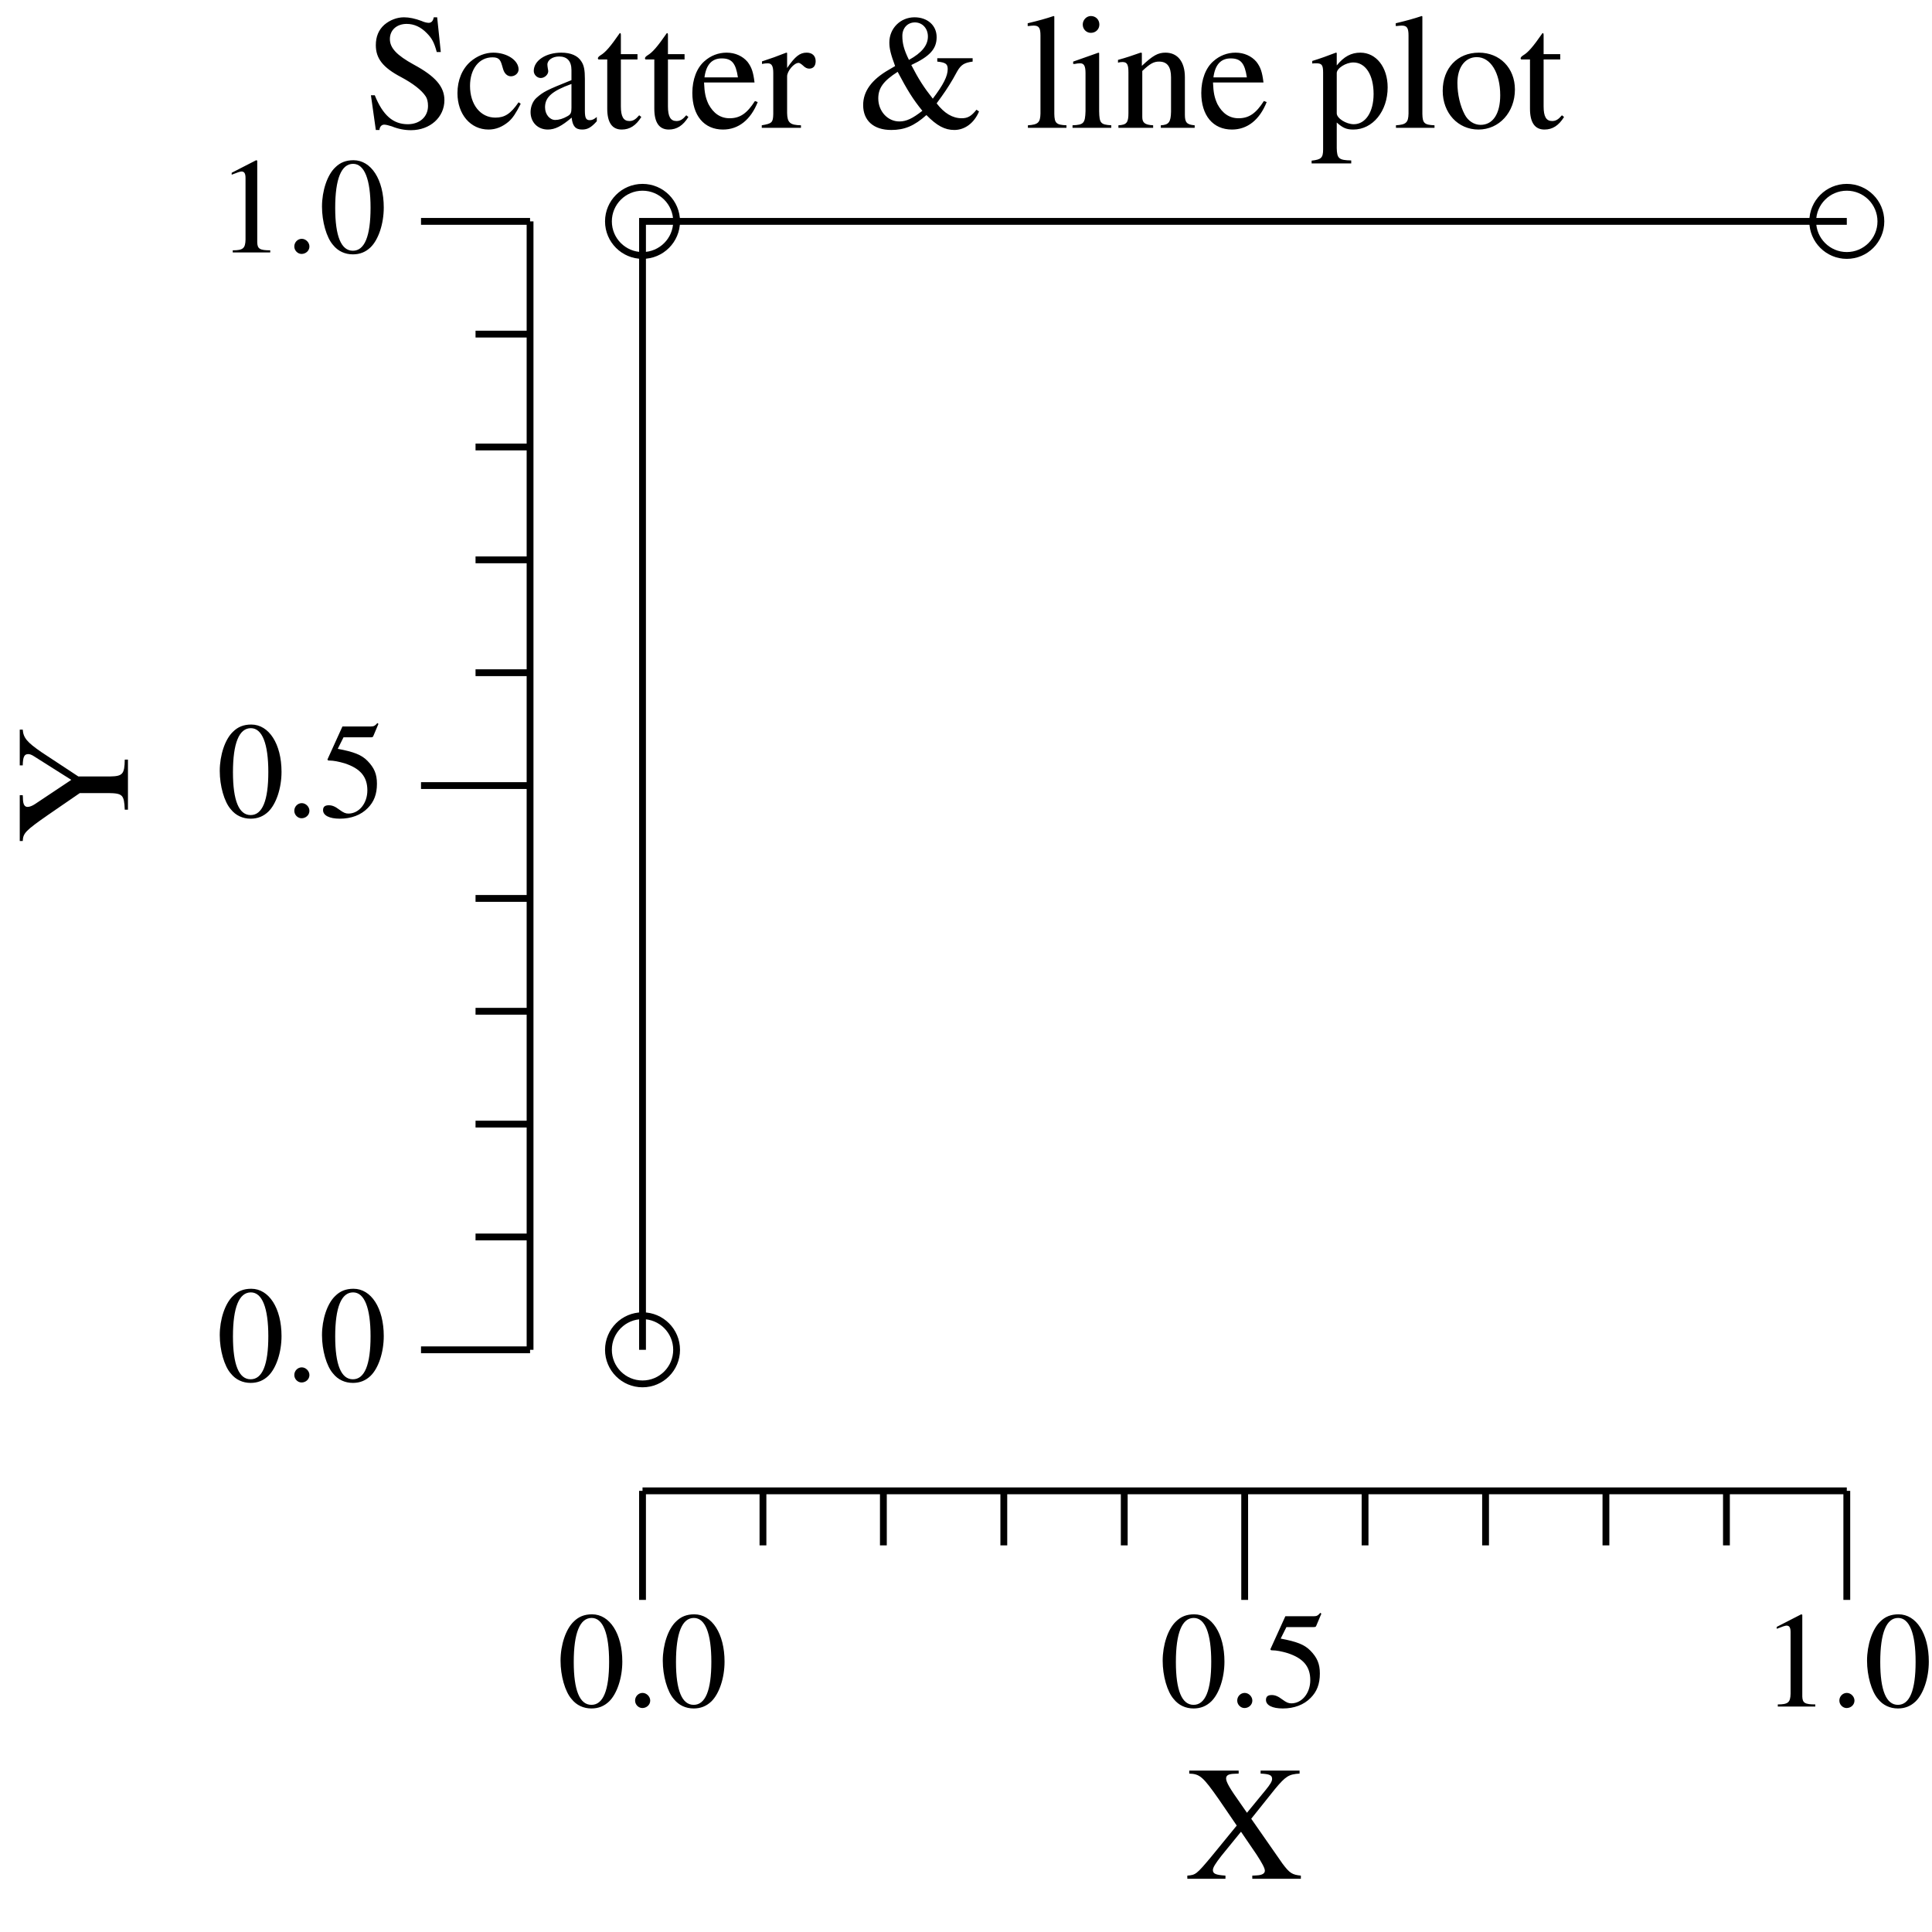
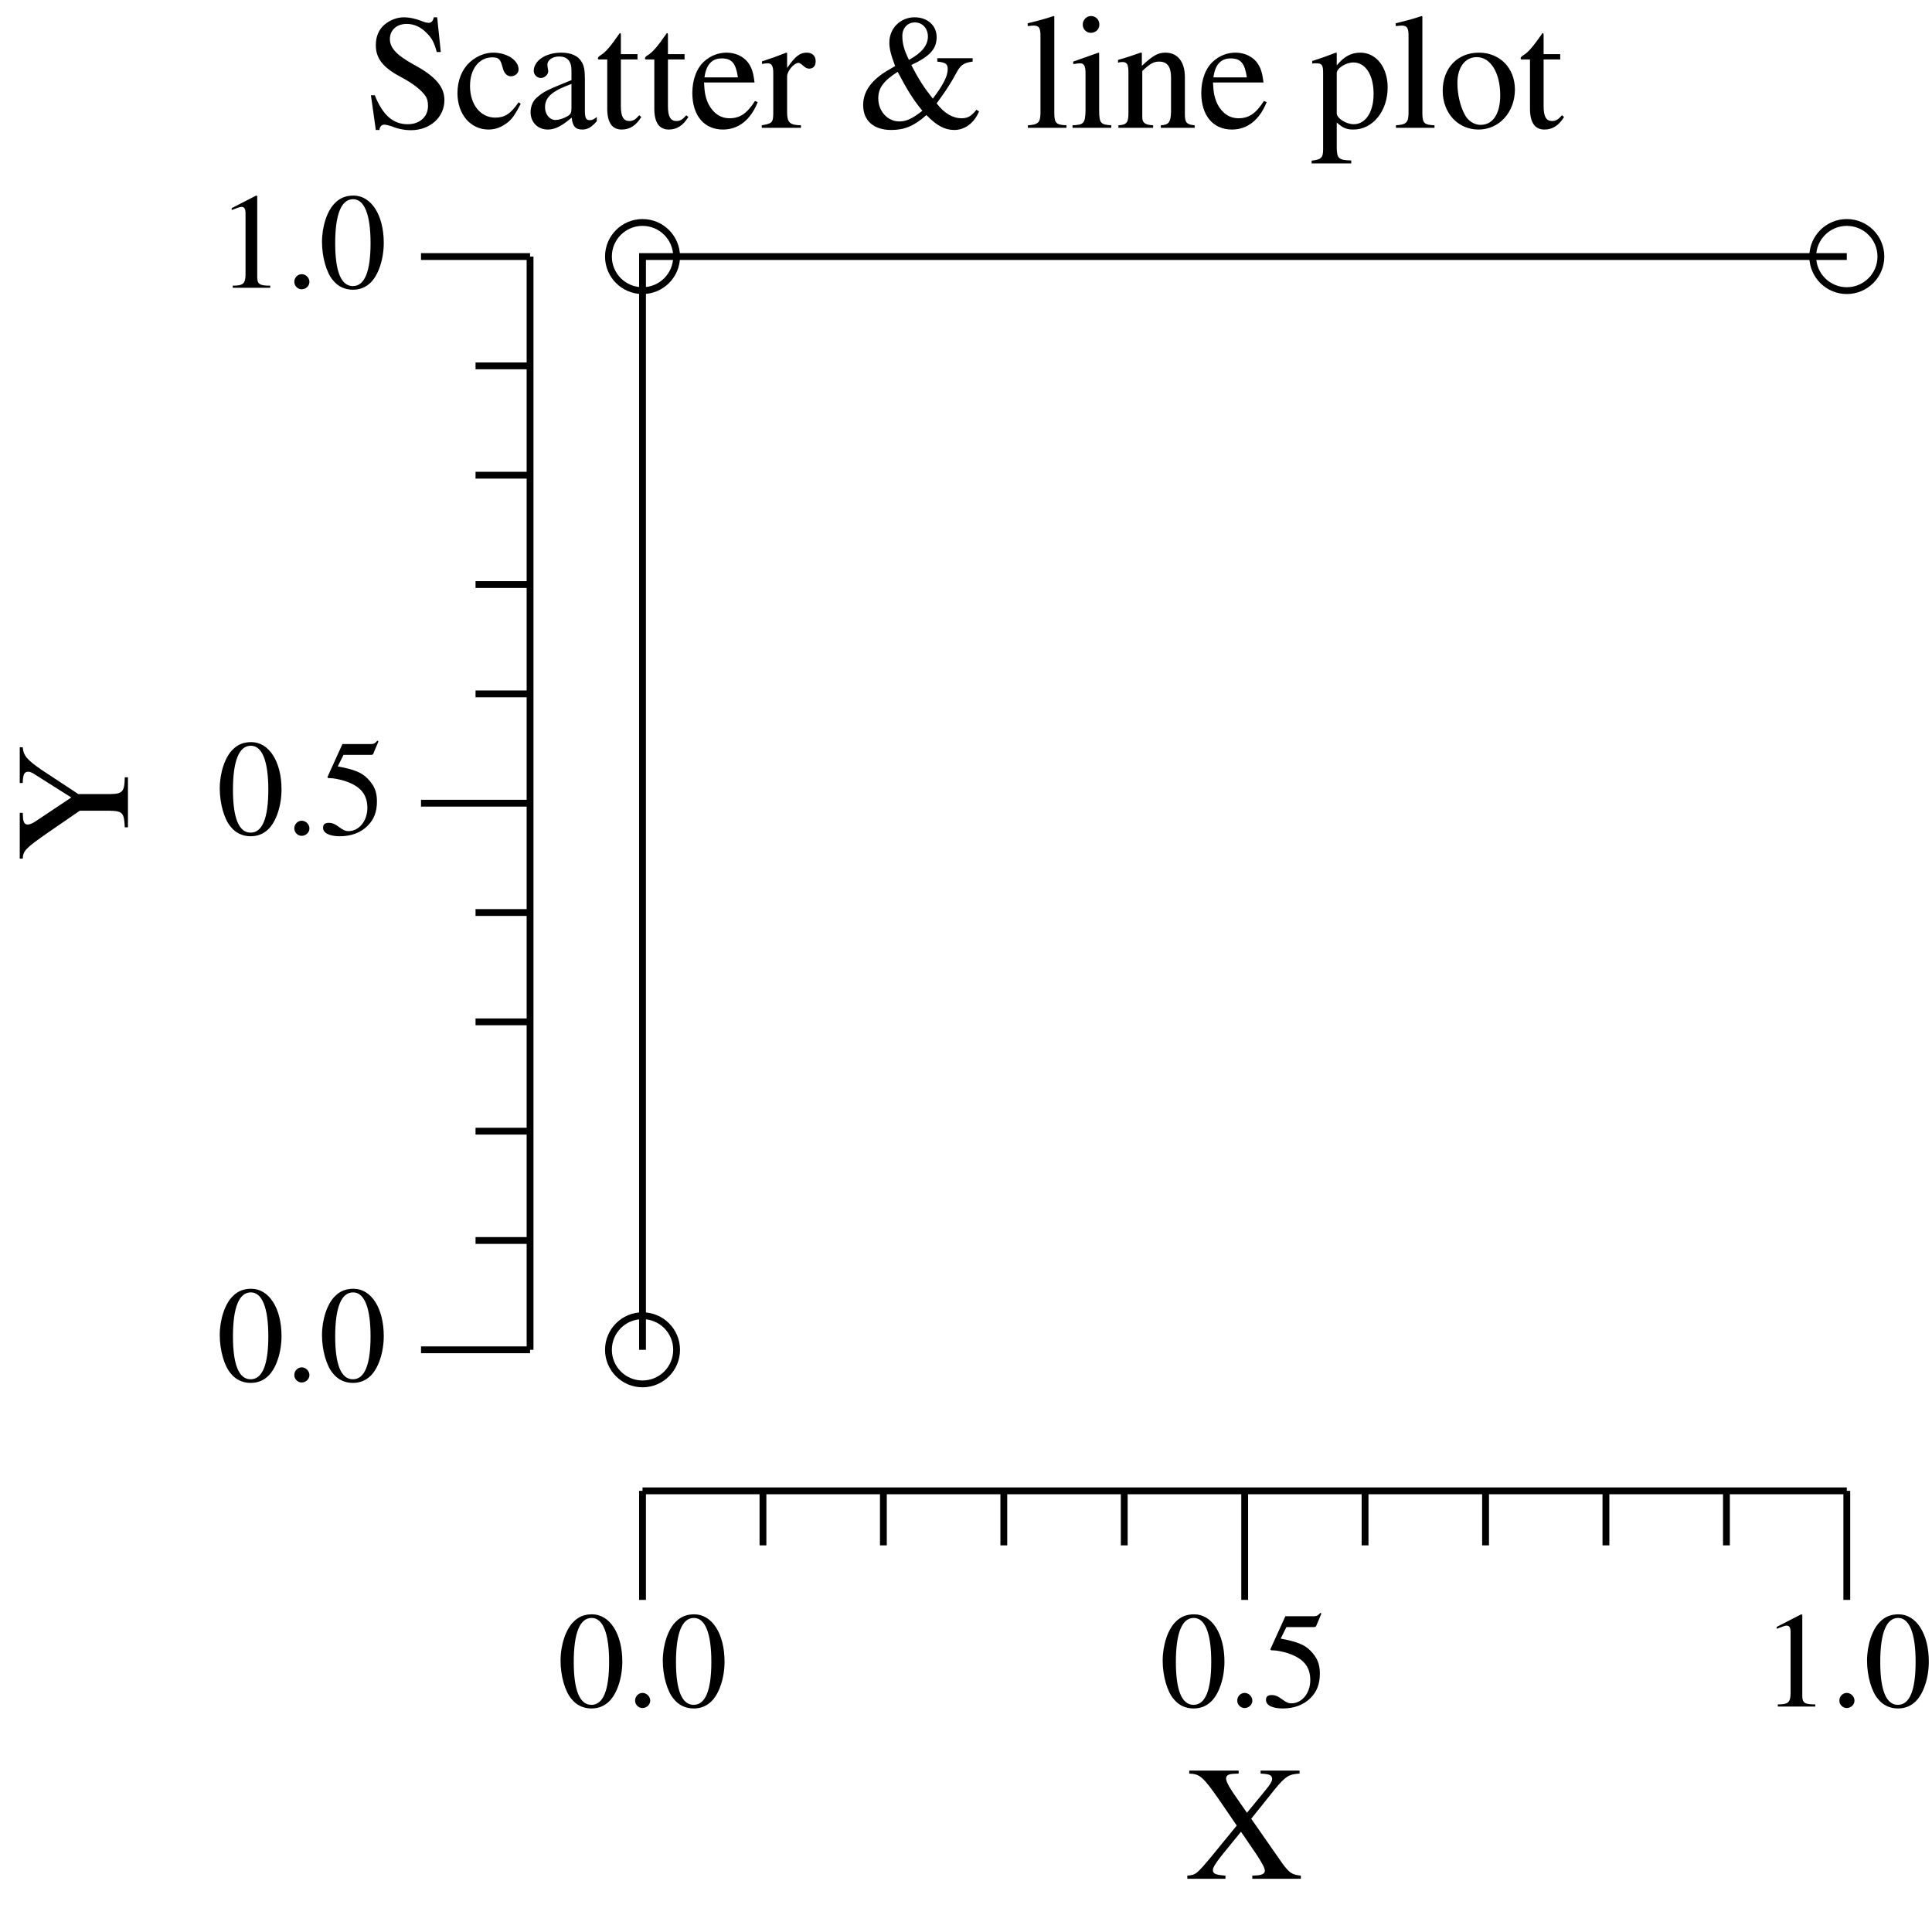
<svg xmlns="http://www.w3.org/2000/svg" width="141.73pt" height="141.73pt" viewBox="0 0 141.73 141.73">
  <g transform="scale(1, -1) translate(0, -141.73)">
    <path d="M0,0L141.73,0L141.73,141.73L0,141.73Z" style="fill:#FFFFFF" />
    <text x="26.71" y="-132.35" transform="scale(1, -1)" style="font-family:Times;font-weight:normal;font-style:normal;font-size:12px">Scatter &amp; line plot</text>
    <text x="86.976" y="-3.902" transform="scale(1, -1)" style="font-family:Times;font-weight:normal;font-style:normal;font-size:12px">X</text>
    <text x="40.885" y="-16.541" transform="scale(1, -1)" style="font-family:Times;font-weight:normal;font-style:normal;font-size:10px">0.0</text>
    <text x="85.059" y="-16.541" transform="scale(1, -1)" style="font-family:Times;font-weight:normal;font-style:normal;font-size:10px">0.5</text>
    <text x="129.23" y="-16.541" transform="scale(1, -1)" style="font-family:Times;font-weight:normal;font-style:normal;font-size:10px">1.0</text>
    <path d="M47.135,24.363L47.135,32.363" style="fill:none;stroke:#000000;stroke-width:0.5" />
    <path d="M91.309,24.363L91.309,32.363" style="fill:none;stroke:#000000;stroke-width:0.5" />
    <path d="M135.48,24.363L135.48,32.363" style="fill:none;stroke:#000000;stroke-width:0.5" />
    <path d="M55.97,28.363L55.97,32.363" style="fill:none;stroke:#000000;stroke-width:0.5" />
    <path d="M64.804,28.363L64.804,32.363" style="fill:none;stroke:#000000;stroke-width:0.5" />
    <path d="M73.639,28.363L73.639,32.363" style="fill:none;stroke:#000000;stroke-width:0.5" />
    <path d="M82.474,28.363L82.474,32.363" style="fill:none;stroke:#000000;stroke-width:0.5" />
    <path d="M100.14,28.363L100.14,32.363" style="fill:none;stroke:#000000;stroke-width:0.5" />
    <path d="M108.98,28.363L108.98,32.363" style="fill:none;stroke:#000000;stroke-width:0.5" />
    <path d="M117.81,28.363L117.81,32.363" style="fill:none;stroke:#000000;stroke-width:0.5" />
    <path d="M126.65,28.363L126.65,32.363" style="fill:none;stroke:#000000;stroke-width:0.5" />
    <path d="M47.135,32.363L135.48,32.363" style="fill:none;stroke:#000000;stroke-width:0.5" />
    <g transform="rotate(90)">
-       <text x="79.768" y="9.387" transform="scale(1, -1)" style="font-family:Times;font-weight:normal;font-style:normal;font-size:12px">Y</text>
+       <text x="78.475" y="9.387" transform="scale(1, -1)" style="font-family:Times;font-weight:normal;font-style:normal;font-size:12px">Y</text>
    </g>
    <text x="15.885" y="-40.424" transform="scale(1, -1)" style="font-family:Times;font-weight:normal;font-style:normal;font-size:10px">0.0</text>
-     <text x="15.885" y="-81.816" transform="scale(1, -1)" style="font-family:Times;font-weight:normal;font-style:normal;font-size:10px">0.5</text>
-     <text x="15.885" y="-123.21" transform="scale(1, -1)" style="font-family:Times;font-weight:normal;font-style:normal;font-size:10px">1.0</text>
+     <text x="15.885" y="-80.522" transform="scale(1, -1)" style="font-family:Times;font-weight:normal;font-style:normal;font-size:10px">0.5</text>
+     <text x="15.885" y="-120.62" transform="scale(1, -1)" style="font-family:Times;font-weight:normal;font-style:normal;font-size:10px">1.0</text>
    <path d="M30.885,42.709L38.885,42.709" style="fill:none;stroke:#000000;stroke-width:0.5" />
-     <path d="M30.885,84.101L38.885,84.101" style="fill:none;stroke:#000000;stroke-width:0.5" />
-     <path d="M30.885,125.49L38.885,125.49" style="fill:none;stroke:#000000;stroke-width:0.5" />
-     <path d="M34.885,50.987L38.885,50.987" style="fill:none;stroke:#000000;stroke-width:0.5" />
-     <path d="M34.885,59.266L38.885,59.266" style="fill:none;stroke:#000000;stroke-width:0.5" />
-     <path d="M34.885,67.544L38.885,67.544" style="fill:none;stroke:#000000;stroke-width:0.5" />
-     <path d="M34.885,75.823L38.885,75.823" style="fill:none;stroke:#000000;stroke-width:0.5" />
-     <path d="M34.885,92.38L38.885,92.38" style="fill:none;stroke:#000000;stroke-width:0.5" />
-     <path d="M34.885,100.66L38.885,100.66" style="fill:none;stroke:#000000;stroke-width:0.5" />
-     <path d="M34.885,108.94L38.885,108.94" style="fill:none;stroke:#000000;stroke-width:0.5" />
-     <path d="M34.885,117.22L38.885,117.22" style="fill:none;stroke:#000000;stroke-width:0.5" />
-     <path d="M38.885,42.709L38.885,125.49" style="fill:none;stroke:#000000;stroke-width:0.5" />
-     <path d="M137.98,125.49A2.5,2.5 0 1 1 132.98,125.49A2.5,2.5 0 1 1 137.98,125.49Z" style="fill:none;stroke:#000000;stroke-width:0.5" />
-     <path d="M49.635,125.49A2.5,2.5 0 1 1 44.635,125.49A2.5,2.5 0 1 1 49.635,125.49Z" style="fill:none;stroke:#000000;stroke-width:0.5" />
+     <path d="M30.885,82.808L38.885,82.808" style="fill:none;stroke:#000000;stroke-width:0.5" />
+     <path d="M30.885,122.91L38.885,122.91" style="fill:none;stroke:#000000;stroke-width:0.5" />
+     <path d="M34.885,50.729L38.885,50.729" style="fill:none;stroke:#000000;stroke-width:0.5" />
+     <path d="M34.885,58.748L38.885,58.748" style="fill:none;stroke:#000000;stroke-width:0.5" />
+     <path d="M34.885,66.768L38.885,66.768" style="fill:none;stroke:#000000;stroke-width:0.5" />
+     <path d="M34.885,74.788L38.885,74.788" style="fill:none;stroke:#000000;stroke-width:0.5" />
+     <path d="M34.885,90.827L38.885,90.827" style="fill:none;stroke:#000000;stroke-width:0.5" />
+     <path d="M34.885,98.847L38.885,98.847" style="fill:none;stroke:#000000;stroke-width:0.5" />
+     <path d="M34.885,106.87L38.885,106.87" style="fill:none;stroke:#000000;stroke-width:0.5" />
+     <path d="M34.885,114.89L38.885,114.89" style="fill:none;stroke:#000000;stroke-width:0.5" />
+     <path d="M38.885,42.709L38.885,122.91" style="fill:none;stroke:#000000;stroke-width:0.5" />
+     <path d="M137.98,122.91A2.5,2.5 0 1 1 132.98,122.91A2.5,2.5 0 1 1 137.98,122.91Z" style="fill:none;stroke:#000000;stroke-width:0.5" />
+     <path d="M49.635,122.91A2.5,2.5 0 1 1 44.635,122.91A2.5,2.5 0 1 1 49.635,122.91Z" style="fill:none;stroke:#000000;stroke-width:0.5" />
    <path d="M49.635,42.709A2.5,2.5 0 1 1 44.635,42.709A2.5,2.5 0 1 1 49.635,42.709Z" style="fill:none;stroke:#000000;stroke-width:0.5" />
-     <path d="M135.48,125.49L47.135,125.49L47.135,42.709" style="fill:none;stroke:#000000;stroke-width:0.5" />
+     <path d="M135.48,122.91L47.135,122.91L47.135,42.709" style="fill:none;stroke:#000000;stroke-width:0.5" />
  </g>
</svg>
